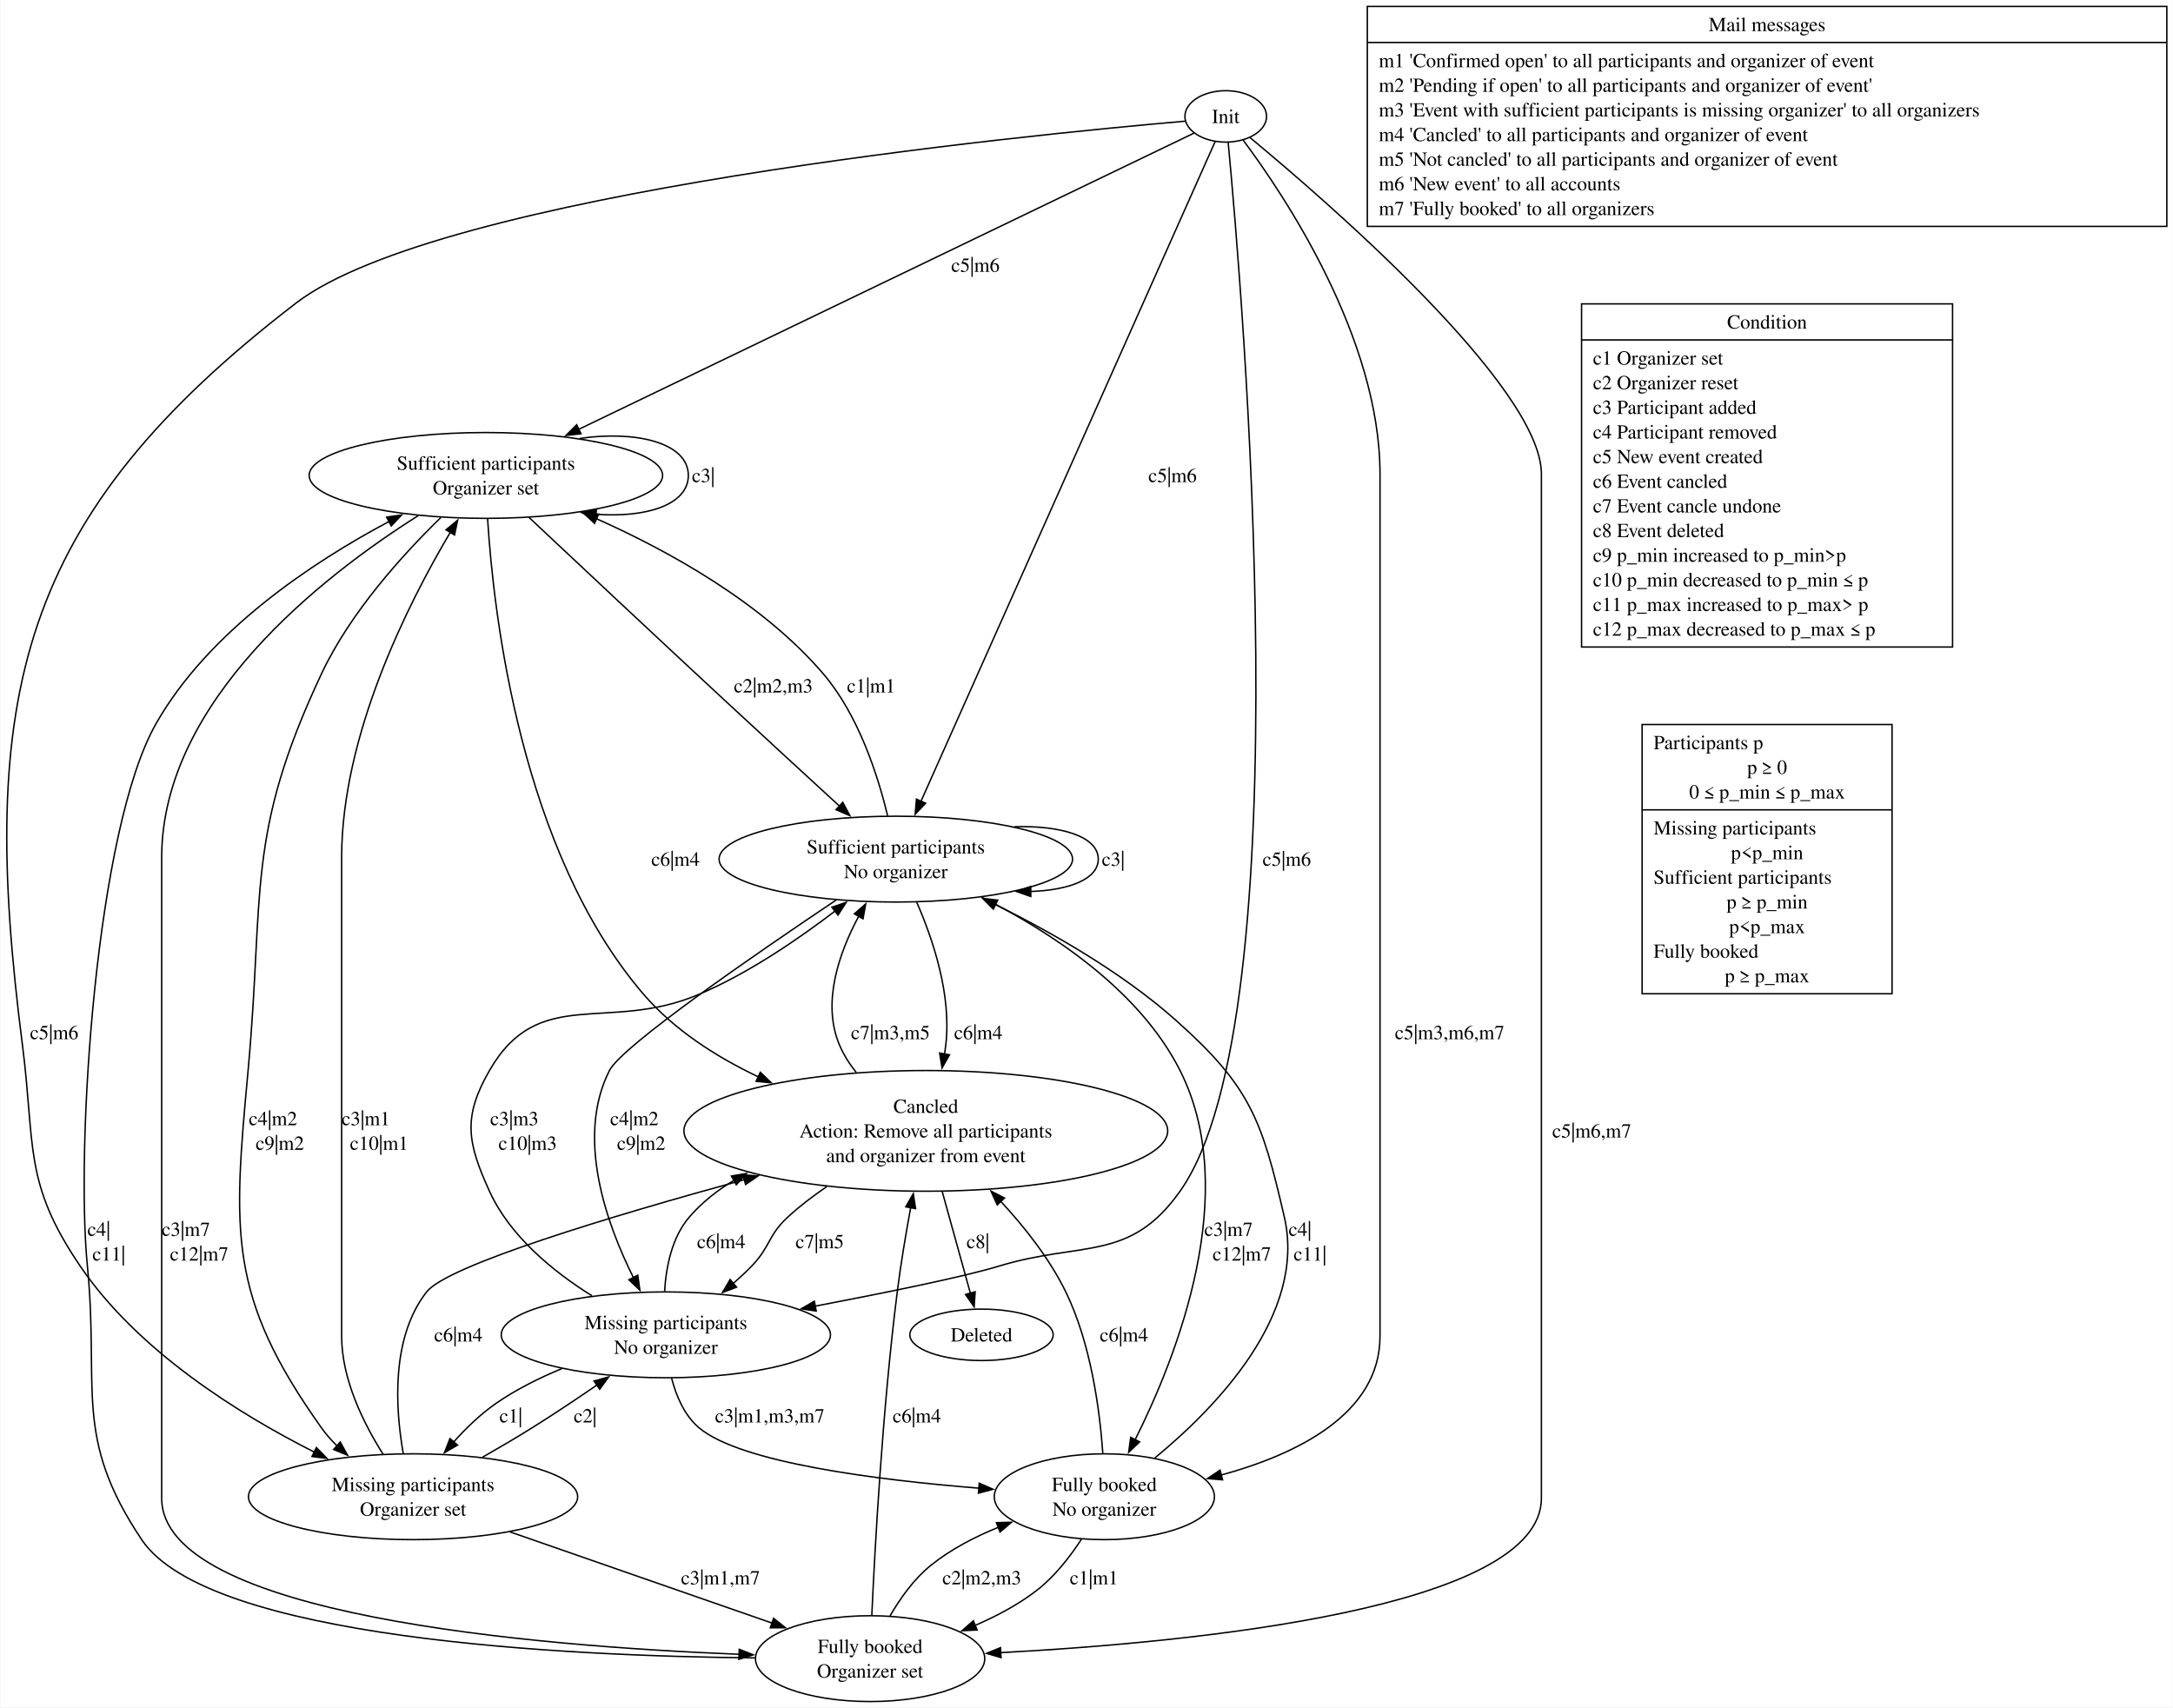
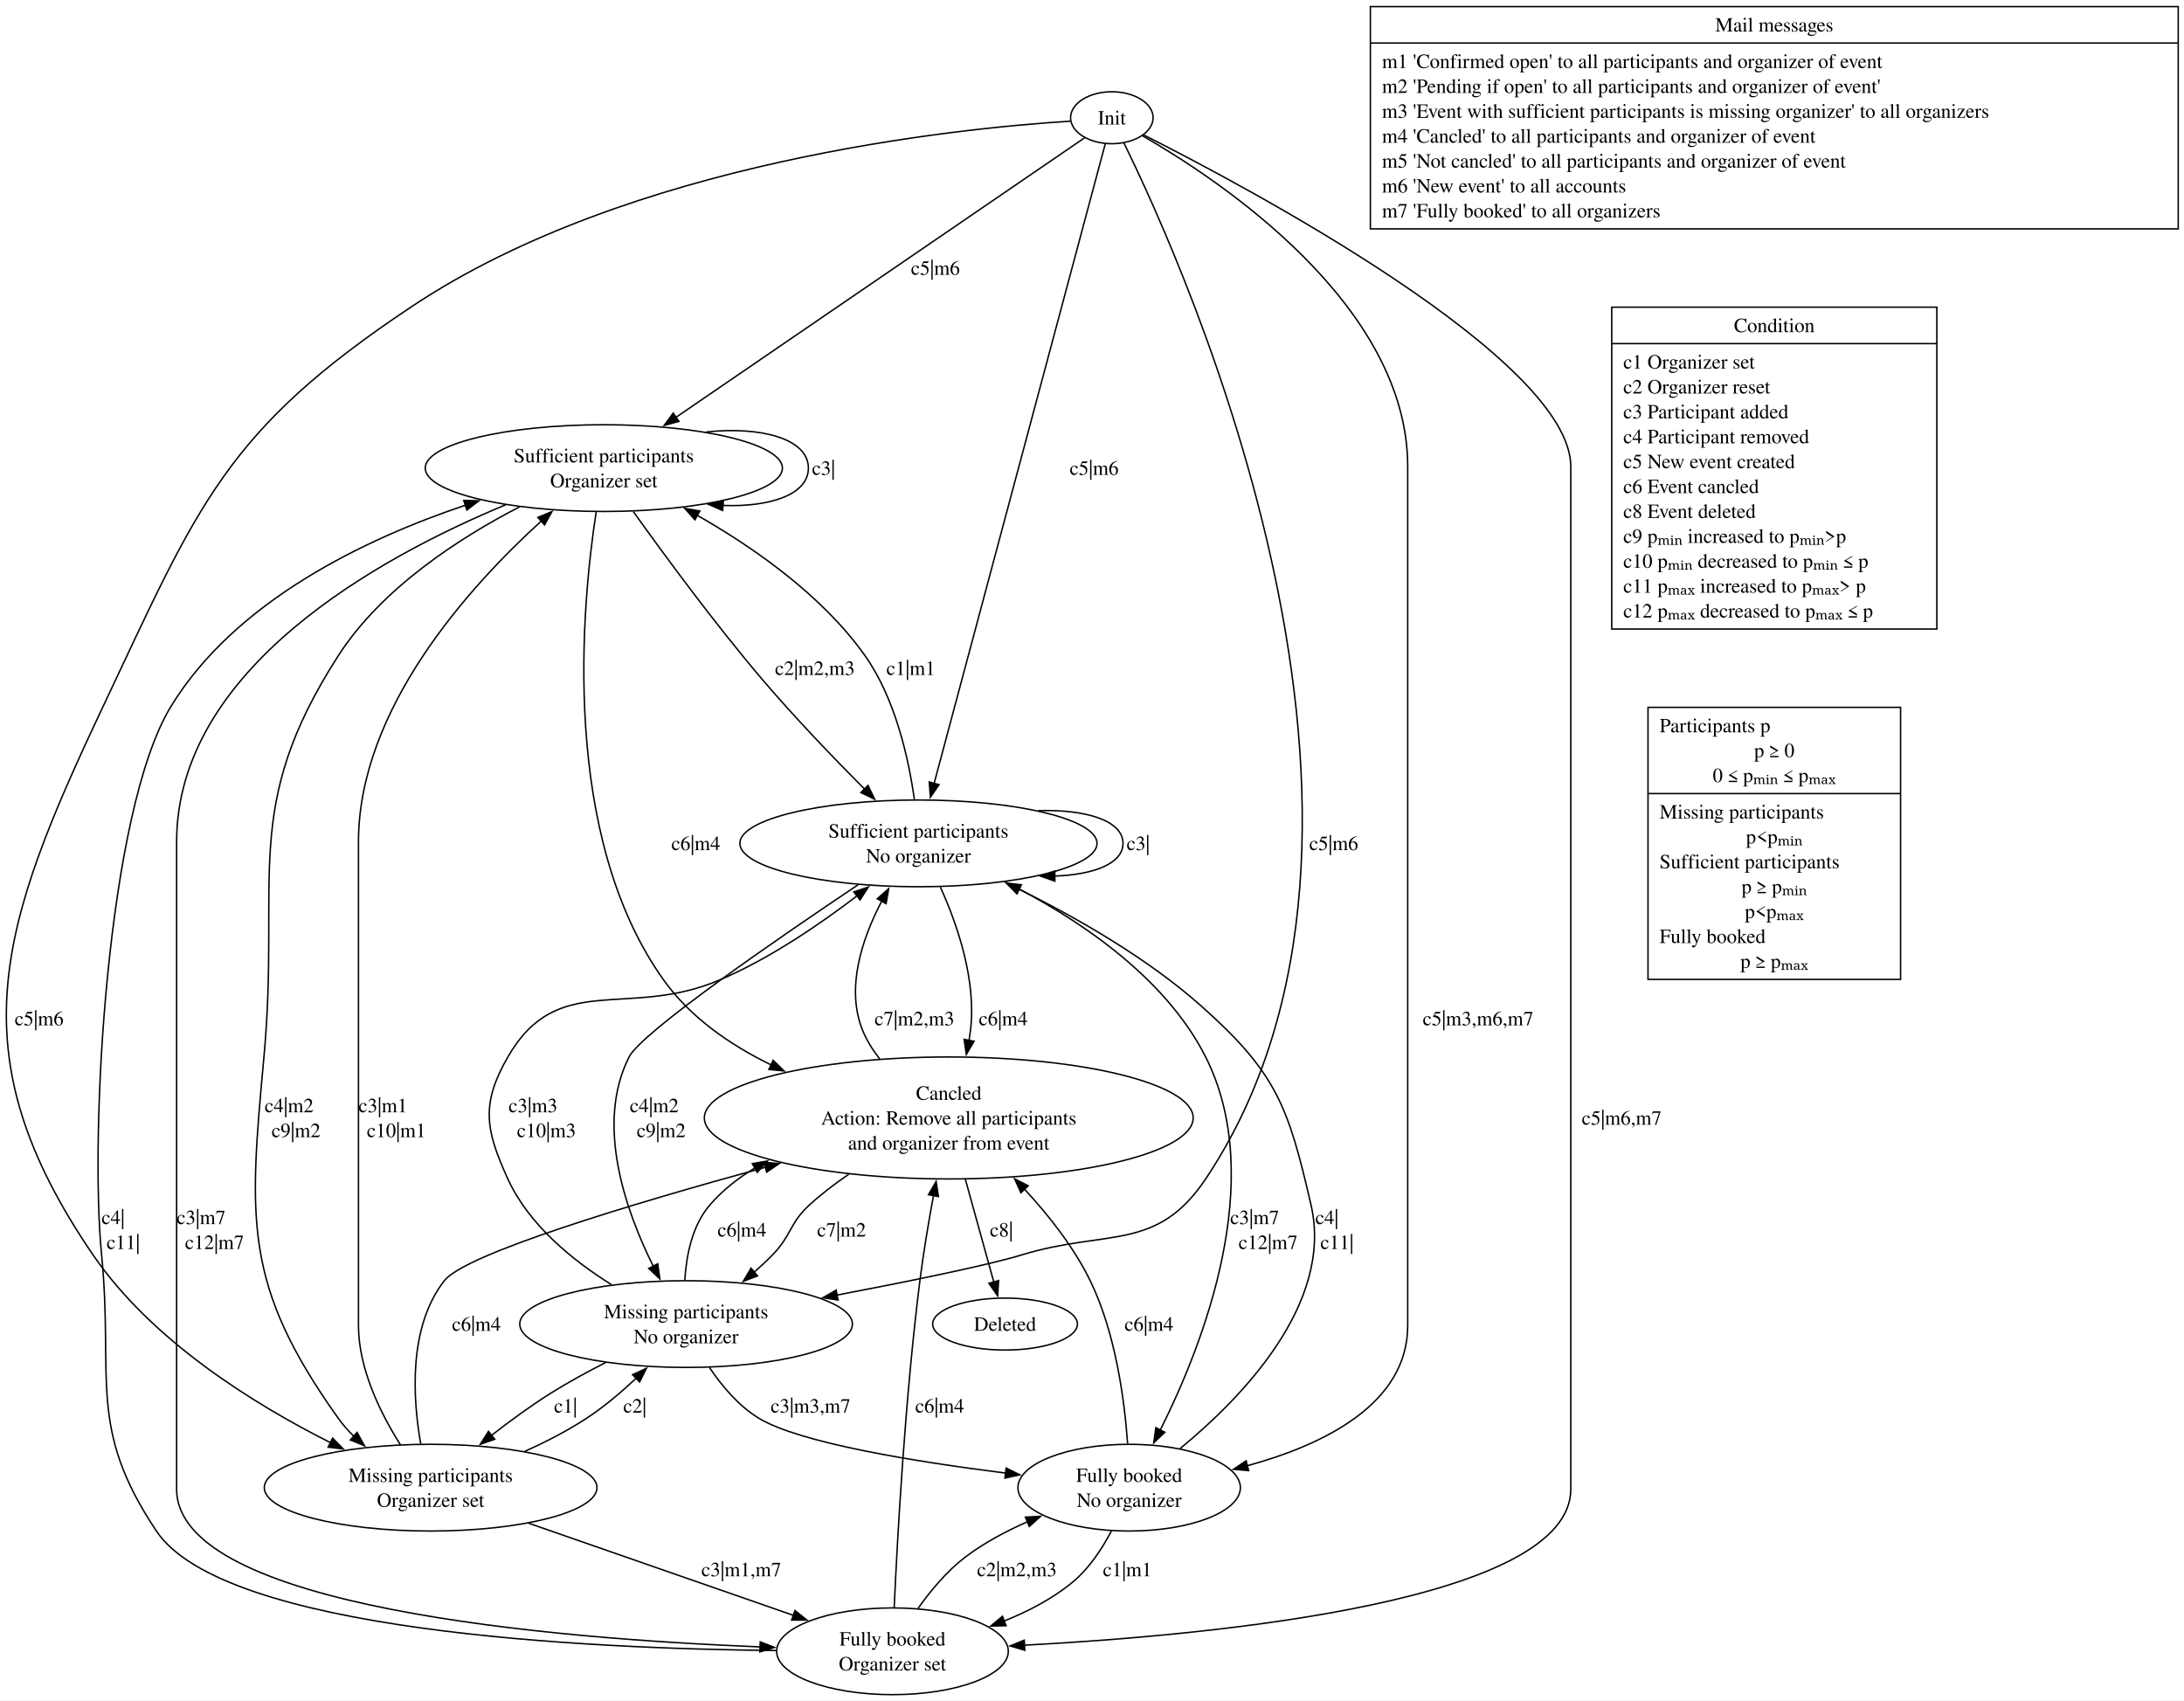
- <svg xmlns="http://www.w3.org/2000/svg" width="1521pt" height="1195pt" viewBox="0.00 0.00 1520.73 1195.31">
-   <g id="graph0" class="graph" transform="scale(1 1) rotate(0) translate(4 1191.31)">
-     <polygon fill="white" stroke="none" points="-4,4 -4,-1191.31 1516.73,-1191.31 1516.73,4 -4,4" />
+ <svg xmlns="http://www.w3.org/2000/svg" width="1513pt" height="1178pt" viewBox="0.00 0.00 1513.26 1178.06">
+   <g id="graph0" class="graph" transform="scale(1 1) rotate(0) translate(4 1174.06)">
+     <polygon fill="white" stroke="none" points="-4,4 -4,-1174.06 1509.26,-1174.06 1509.26,4 -4,4" />
    <g id="node1" class="node">
-       <ellipse fill="none" stroke="black" cx="335.86" cy="-858.44" rx="123.74" ry="30.05" />
-       <text text-anchor="middle" x="335.86" y="-862.39" font-family="Times,serif" font-size="14.00">Sufficient participants</text>
-       <text text-anchor="middle" x="335.86" y="-845.14" font-family="Times,serif" font-size="14.00">Organizer set</text>
+       <ellipse fill="none" stroke="black" cx="414.38" cy="-849.81" rx="123.74" ry="30.05" />
+       <text text-anchor="middle" x="414.38" y="-853.76" font-family="Times,serif" font-size="14.00">Sufficient participants</text>
+       <text text-anchor="middle" x="414.38" y="-836.51" font-family="Times,serif" font-size="14.00">Organizer set</text>
    </g>
    <g id="edge24" class="edge">
-       <path fill="none" stroke="black" d="M401.47,-884.32C440.69,-890.07 477.6,-881.44 477.6,-858.44 477.6,-837.68 447.54,-828.62 412.86,-831.28" />
-       <polygon fill="black" stroke="black" points="412.52,-827.79 402.97,-832.38 413.3,-834.75 412.52,-827.79" />
-       <text text-anchor="middle" x="488.1" y="-853.76" font-family="Times,serif" font-size="14.00">c3|</text>
+       <path fill="none" stroke="black" d="M485.49,-874.85C522.59,-878.8 556.12,-870.46 556.12,-849.81 556.12,-831.26 529.06,-822.64 496.65,-823.95" />
+       <polygon fill="black" stroke="black" points="496.71,-820.43 487,-824.66 497.23,-827.41 496.71,-820.43" />
+       <text text-anchor="middle" x="566.62" y="-845.14" font-family="Times,serif" font-size="14.00">c3|</text>
    </g>
    <g id="node2" class="node">
-       <ellipse fill="none" stroke="black" cx="622.86" cy="-589.81" rx="123.74" ry="30.05" />
-       <text text-anchor="middle" x="622.86" y="-593.76" font-family="Times,serif" font-size="14.00">Sufficient participants</text>
-       <text text-anchor="middle" x="622.86" y="-576.51" font-family="Times,serif" font-size="14.00">No organizer</text>
+       <ellipse fill="none" stroke="black" cx="632.38" cy="-589.81" rx="123.74" ry="30.05" />
+       <text text-anchor="middle" x="632.38" y="-593.76" font-family="Times,serif" font-size="14.00">Sufficient participants</text>
+       <text text-anchor="middle" x="632.38" y="-576.51" font-family="Times,serif" font-size="14.00">No organizer</text>
    </g>
    <g id="edge1" class="edge">
-       <path fill="none" stroke="black" d="M365.98,-829.1C399.1,-797.98 453.9,-746.59 501.36,-702.56 528.68,-677.22 559.59,-648.79 583.4,-626.95" />
-       <polygon fill="black" stroke="black" points="585.71,-629.58 590.71,-620.24 580.98,-624.42 585.71,-629.58" />
-       <text text-anchor="middle" x="537.11" y="-706.51" font-family="Times,serif" font-size="14.00">c2|m2,m3</text>
+       <path fill="none" stroke="black" d="M434.8,-819.72C456.27,-789.63 491.52,-741.65 524.88,-702.56 547.1,-676.53 573.76,-648.8 594.97,-627.47" />
+       <polygon fill="black" stroke="black" points="597.44,-629.95 602.04,-620.4 592.49,-625 597.44,-629.95" />
+       <text text-anchor="middle" x="560.63" y="-706.51" font-family="Times,serif" font-size="14.00">c2|m2,m3</text>
    </g>
    <g id="node3" class="node">
-       <ellipse fill="none" stroke="black" cx="284.86" cy="-143.41" rx="115.26" ry="30.05" />
-       <text text-anchor="middle" x="284.86" y="-147.36" font-family="Times,serif" font-size="14.00">Missing participants</text>
-       <text text-anchor="middle" x="284.86" y="-130.11" font-family="Times,serif" font-size="14.00">Organizer set</text>
+       <ellipse fill="none" stroke="black" cx="294.38" cy="-143.41" rx="115.26" ry="30.05" />
+       <text text-anchor="middle" x="294.38" y="-147.36" font-family="Times,serif" font-size="14.00">Missing participants</text>
+       <text text-anchor="middle" x="294.38" y="-130.11" font-family="Times,serif" font-size="14.00">Organizer set</text>
    </g>
    <g id="edge2" class="edge">
-       <path fill="none" stroke="black" d="M304.31,-828.96C277.76,-803.13 241,-762.64 220.86,-719.81 167.38,-606.1 180.85,-566.94 169.36,-441.81 158.97,-328.69 154.95,-283.98 220.86,-191.46 223.99,-187.06 227.67,-182.9 231.64,-179.02" />
-       <polygon fill="black" stroke="black" points="233.88,-181.71 239.02,-172.44 229.23,-176.48 233.88,-181.71" />
-       <text text-anchor="start" x="169.86" y="-403.51" font-family="Times,serif" font-size="14.00">c4|m2</text>
-       <text text-anchor="middle" x="191.61" y="-386.26" font-family="Times,serif" font-size="14.00">c9|m2</text>
+       <path fill="none" stroke="black" d="M356.11,-823.03C314.42,-801.49 260.55,-766.74 230.38,-719.81 162.44,-614.11 190.37,-566.94 178.88,-441.81 168.49,-328.69 164.47,-283.98 230.38,-191.46 233.52,-187.06 237.19,-182.9 241.17,-179.02" />
+       <polygon fill="black" stroke="black" points="243.41,-181.71 248.55,-172.44 238.75,-176.48 243.41,-181.71" />
+       <text text-anchor="start" x="179.38" y="-403.51" font-family="Times,serif" font-size="14.00">c4|m2</text>
+       <text text-anchor="middle" x="201.13" y="-386.26" font-family="Times,serif" font-size="14.00">c9|m2</text>
    </g>
    <g id="node6" class="node">
-       <ellipse fill="none" stroke="black" cx="604.86" cy="-30.05" rx="80.26" ry="30.05" />
-       <text text-anchor="middle" x="604.86" y="-34" font-family="Times,serif" font-size="14.00">Fully booked</text>
-       <text text-anchor="middle" x="604.86" y="-16.75" font-family="Times,serif" font-size="14.00">Organizer set</text>
+       <ellipse fill="none" stroke="black" cx="614.38" cy="-30.05" rx="80.26" ry="30.05" />
+       <text text-anchor="middle" x="614.38" y="-34" font-family="Times,serif" font-size="14.00">Fully booked</text>
+       <text text-anchor="middle" x="614.38" y="-16.75" font-family="Times,serif" font-size="14.00">Organizer set</text>
    </g>
    <g id="edge9" class="edge">
-       <path fill="none" stroke="black" d="M288.55,-830.35C222.02,-788.33 108.86,-700.7 108.86,-590.81 108.86,-590.81 108.86,-590.81 108.86,-142.41 108.86,-60.45 369.9,-38.8 513.24,-33.09" />
-       <polygon fill="black" stroke="black" points="513.24,-36.59 523.1,-32.72 512.98,-29.6 513.24,-36.59" />
-       <text text-anchor="start" x="108.86" y="-326.01" font-family="Times,serif" font-size="14.00">c3|m7</text>
-       <text text-anchor="middle" x="135.11" y="-308.76" font-family="Times,serif" font-size="14.00">c12|m7</text>
+       <path fill="none" stroke="black" d="M346.47,-824.43C259.08,-788.18 118.38,-711.13 118.38,-590.81 118.38,-590.81 118.38,-590.81 118.38,-142.41 118.38,-60.45 379.43,-38.8 522.76,-33.09" />
+       <polygon fill="black" stroke="black" points="522.77,-36.59 532.63,-32.72 522.5,-29.6 522.77,-36.59" />
+       <text text-anchor="start" x="118.38" y="-326.01" font-family="Times,serif" font-size="14.00">c3|m7</text>
+       <text text-anchor="middle" x="144.63" y="-308.76" font-family="Times,serif" font-size="14.00">c12|m7</text>
    </g>
    <g id="node7" class="node">
-       <ellipse fill="none" stroke="black" cx="643.86" cy="-399.56" rx="169.35" ry="42.25" />
-       <text text-anchor="middle" x="643.86" y="-412.14" font-family="Times,serif" font-size="14.00">Cancled</text>
-       <text text-anchor="middle" x="643.86" y="-394.89" font-family="Times,serif" font-size="14.00">Action: Remove all participants</text>
-       <text text-anchor="middle" x="643.86" y="-377.64" font-family="Times,serif" font-size="14.00">and organizer from event</text>
+       <ellipse fill="none" stroke="black" cx="653.38" cy="-399.56" rx="169.35" ry="42.25" />
+       <text text-anchor="middle" x="653.38" y="-412.14" font-family="Times,serif" font-size="14.00">Cancled</text>
+       <text text-anchor="middle" x="653.38" y="-394.89" font-family="Times,serif" font-size="14.00">Action: Remove all participants</text>
+       <text text-anchor="middle" x="653.38" y="-377.64" font-family="Times,serif" font-size="14.00">and organizer from event</text>
    </g>
    <g id="edge23" class="edge">
-       <path fill="none" stroke="black" d="M337.05,-828.07C341.24,-761.11 360.26,-595.17 446.36,-495.06 467.69,-470.25 497.02,-451.44 526.55,-437.4" />
-       <polygon fill="black" stroke="black" points="527.97,-440.59 535.61,-433.25 525.06,-434.23 527.97,-440.59" />
-       <text text-anchor="middle" x="468.61" y="-585.14" font-family="Times,serif" font-size="14.00">c6|m4</text>
+       <path fill="none" stroke="black" d="M409.07,-819.39C399.01,-754.19 384.14,-595.42 455.88,-495.06 474.37,-469.2 501.86,-450.15 530.49,-436.22" />
+       <polygon fill="black" stroke="black" points="531.69,-439.52 539.29,-432.14 528.74,-433.17 531.69,-439.52" />
+       <text text-anchor="middle" x="478.13" y="-585.14" font-family="Times,serif" font-size="14.00">c6|m4</text>
    </g>
    <g id="edge3" class="edge">
-       <path fill="none" stroke="black" d="M617.12,-620.09C610.35,-648.31 596.73,-690.86 571.86,-719.81 529.28,-769.38 464.19,-805.45 413.14,-828.2" />
-       <polygon fill="black" stroke="black" points="411.95,-824.9 404.19,-832.11 414.75,-831.31 411.95,-824.9" />
-       <text text-anchor="middle" x="605.61" y="-706.51" font-family="Times,serif" font-size="14.00">c1|m1</text>
+       <path fill="none" stroke="black" d="M629.57,-620.1C625.69,-647.93 616.57,-689.85 595.38,-719.81 565.7,-761.78 517.9,-795 478.88,-817.22" />
+       <polygon fill="black" stroke="black" points="477.52,-813.97 470.48,-821.89 480.92,-820.08 477.52,-813.97" />
+       <text text-anchor="middle" x="627.13" y="-706.51" font-family="Times,serif" font-size="14.00">c1|m1</text>
    </g>
    <g id="edge18" class="edge">
-       <path fill="none" stroke="black" d="M705.84,-612.48C737.93,-613.49 764.6,-605.93 764.6,-589.81 764.6,-575.64 744,-568.09 717.22,-567.15" />
-       <polygon fill="black" stroke="black" points="717.36,-563.65 707.36,-567.14 717.35,-570.65 717.36,-563.65" />
-       <text text-anchor="middle" x="775.1" y="-585.14" font-family="Times,serif" font-size="14.00">c3|</text>
+       <path fill="none" stroke="black" d="M715.37,-612.48C747.46,-613.49 774.12,-605.93 774.12,-589.81 774.12,-575.64 753.52,-568.09 726.75,-567.15" />
+       <polygon fill="black" stroke="black" points="726.89,-563.65 716.88,-567.14 726.88,-570.65 726.89,-563.65" />
+       <text text-anchor="middle" x="784.62" y="-585.14" font-family="Times,serif" font-size="14.00">c3|</text>
    </g>
    <g id="node4" class="node">
-       <ellipse fill="none" stroke="black" cx="461.86" cy="-256.76" rx="115.26" ry="30.05" />
-       <text text-anchor="middle" x="461.86" y="-260.71" font-family="Times,serif" font-size="14.00">Missing participants</text>
-       <text text-anchor="middle" x="461.86" y="-243.46" font-family="Times,serif" font-size="14.00">No organizer</text>
+       <ellipse fill="none" stroke="black" cx="471.38" cy="-256.76" rx="115.26" ry="30.05" />
+       <text text-anchor="middle" x="471.38" y="-260.71" font-family="Times,serif" font-size="14.00">Missing participants</text>
+       <text text-anchor="middle" x="471.38" y="-243.46" font-family="Times,serif" font-size="14.00">No organizer</text>
    </g>
    <g id="edge8" class="edge">
-       <path fill="none" stroke="black" d="M581.25,-561.28C525.11,-523.68 431.06,-458.99 422.36,-441.81 398.76,-395.25 419.98,-335.14 439.29,-296.52" />
-       <polygon fill="black" stroke="black" points="442.18,-298.53 443.68,-288.04 435.97,-295.31 442.18,-298.53" />
-       <text text-anchor="start" x="422.86" y="-403.51" font-family="Times,serif" font-size="14.00">c4|m2</text>
-       <text text-anchor="middle" x="444.61" y="-386.26" font-family="Times,serif" font-size="14.00">c9|m2</text>
+       <path fill="none" stroke="black" d="M590.77,-561.28C534.63,-523.68 440.59,-458.99 431.88,-441.81 408.28,-395.25 429.51,-335.14 448.81,-296.52" />
+       <polygon fill="black" stroke="black" points="451.71,-298.53 453.21,-288.04 445.5,-295.31 451.71,-298.53" />
+       <text text-anchor="start" x="432.38" y="-403.51" font-family="Times,serif" font-size="14.00">c4|m2</text>
+       <text text-anchor="middle" x="454.13" y="-386.26" font-family="Times,serif" font-size="14.00">c9|m2</text>
    </g>
    <g id="node5" class="node">
-       <ellipse fill="none" stroke="black" cx="768.86" cy="-143.41" rx="77.07" ry="30.05" />
-       <text text-anchor="middle" x="768.86" y="-147.36" font-family="Times,serif" font-size="14.00">Fully booked</text>
-       <text text-anchor="middle" x="768.86" y="-130.11" font-family="Times,serif" font-size="14.00">No organizer</text>
+       <ellipse fill="none" stroke="black" cx="778.38" cy="-143.41" rx="77.07" ry="30.05" />
+       <text text-anchor="middle" x="778.38" y="-147.36" font-family="Times,serif" font-size="14.00">Fully booked</text>
+       <text text-anchor="middle" x="778.38" y="-130.11" font-family="Times,serif" font-size="14.00">No organizer</text>
    </g>
    <g id="edge10" class="edge">
-       <path fill="none" stroke="black" d="M682.98,-563.18C730.34,-539.37 793.03,-498.95 821.86,-441.81 864.87,-356.56 819.89,-242.14 790.33,-183.16" />
-       <polygon fill="black" stroke="black" points="793.56,-181.8 785.88,-174.5 787.33,-185 793.56,-181.8" />
-       <text text-anchor="start" x="838.86" y="-326.01" font-family="Times,serif" font-size="14.00">c3|m7</text>
-       <text text-anchor="middle" x="865.11" y="-308.76" font-family="Times,serif" font-size="14.00">c12|m7</text>
+       <path fill="none" stroke="black" d="M692.51,-563.18C739.87,-539.37 802.55,-498.95 831.38,-441.81 874.4,-356.56 829.42,-242.14 799.85,-183.16" />
+       <polygon fill="black" stroke="black" points="803.09,-181.8 795.41,-174.5 796.86,-185 803.09,-181.8" />
+       <text text-anchor="start" x="848.38" y="-326.01" font-family="Times,serif" font-size="14.00">c3|m7</text>
+       <text text-anchor="middle" x="874.63" y="-308.76" font-family="Times,serif" font-size="14.00">c12|m7</text>
    </g>
    <g id="edge17" class="edge">
-       <path fill="none" stroke="black" d="M637.51,-559.59C648.83,-533.76 661.94,-494.85 657.86,-459.81 657.6,-457.65 657.3,-455.45 656.96,-453.23" />
-       <polygon fill="black" stroke="black" points="660.44,-452.81 655.22,-443.59 653.55,-454.06 660.44,-452.81" />
-       <text text-anchor="middle" x="680.61" y="-463.76" font-family="Times,serif" font-size="14.00">c6|m4</text>
+       <path fill="none" stroke="black" d="M647.54,-559.6C659.24,-533.78 672.75,-494.88 668.38,-459.81 668.11,-457.64 667.79,-455.43 667.42,-453.21" />
+       <polygon fill="black" stroke="black" points="670.89,-452.71 665.55,-443.56 664.01,-454.04 670.89,-452.71" />
+       <text text-anchor="middle" x="691.13" y="-463.76" font-family="Times,serif" font-size="14.00">c6|m4</text>
    </g>
    <g id="edge4" class="edge">
-       <path fill="none" stroke="black" d="M263.94,-173.08C250.24,-194.7 234.86,-225.67 234.86,-255.76 234.86,-590.81 234.86,-590.81 234.86,-590.81 234.86,-676.48 281.02,-768.18 310.93,-818.6" />
-       <polygon fill="black" stroke="black" points="307.91,-820.37 316.08,-827.12 313.9,-816.75 307.91,-820.37" />
-       <text text-anchor="start" x="234.86" y="-403.51" font-family="Times,serif" font-size="14.00">c3|m1</text>
-       <text text-anchor="middle" x="261.11" y="-386.26" font-family="Times,serif" font-size="14.00">c10|m1</text>
+       <path fill="none" stroke="black" d="M273.47,-173.08C259.77,-194.7 244.38,-225.67 244.38,-255.76 244.38,-590.81 244.38,-590.81 244.38,-590.81 244.38,-682.85 320.74,-767.4 371.11,-813.17" />
+       <polygon fill="black" stroke="black" points="368.65,-815.66 378.44,-819.71 373.31,-810.44 368.65,-815.66" />
+       <text text-anchor="start" x="244.38" y="-403.51" font-family="Times,serif" font-size="14.00">c3|m1</text>
+       <text text-anchor="middle" x="270.63" y="-386.26" font-family="Times,serif" font-size="14.00">c10|m1</text>
    </g>
    <g id="edge5" class="edge">
-       <path fill="none" stroke="black" d="M333.54,-171.1C344.91,-177.58 356.89,-184.62 367.86,-191.46 382.99,-200.9 399.14,-211.68 413.7,-221.67" />
-       <polygon fill="black" stroke="black" points="411.55,-224.44 421.77,-227.25 415.53,-218.68 411.55,-224.44" />
-       <text text-anchor="middle" x="405.36" y="-195.41" font-family="Times,serif" font-size="14.00">c2|</text>
+       <path fill="none" stroke="black" d="M359.63,-168.58C374.2,-175.12 389.21,-182.82 402.38,-191.46 414.48,-199.39 426.45,-209.51 436.94,-219.37" />
+       <polygon fill="black" stroke="black" points="434.29,-221.68 443.91,-226.11 439.16,-216.64 434.29,-221.68" />
+       <text text-anchor="middle" x="435.88" y="-195.41" font-family="Times,serif" font-size="14.00">c2|</text>
    </g>
    <g id="edge20" class="edge">
-       <path fill="none" stroke="black" d="M352.72,-118.79C406.81,-99.97 482.22,-73.73 536.45,-54.86" />
-       <polygon fill="black" stroke="black" points="537.28,-58.27 545.58,-51.68 534.98,-51.66 537.28,-58.27" />
-       <text text-anchor="middle" x="500.11" y="-82.05" font-family="Times,serif" font-size="14.00">c3|m1,m7</text>
+       <path fill="none" stroke="black" d="M362.25,-118.79C416.34,-99.97 491.74,-73.73 545.98,-54.86" />
+       <polygon fill="black" stroke="black" points="546.81,-58.27 555.1,-51.68 544.51,-51.66 546.81,-58.27" />
+       <text text-anchor="middle" x="509.63" y="-82.05" font-family="Times,serif" font-size="14.00">c3|m1,m7</text>
    </g>
    <g id="edge19" class="edge">
-       <path fill="none" stroke="black" d="M278,-173.68C272.48,-205.06 269.24,-254.71 294.36,-286.81 308.85,-305.33 422.89,-339.66 516.82,-365.41" />
-       <polygon fill="black" stroke="black" points="515.85,-368.77 526.42,-368.02 517.69,-362.02 515.85,-368.77" />
-       <text text-anchor="middle" x="316.61" y="-252.09" font-family="Times,serif" font-size="14.00">c6|m4</text>
+       <path fill="none" stroke="black" d="M287.53,-173.68C282,-205.06 278.76,-254.71 303.88,-286.81 318.37,-305.33 432.41,-339.66 526.35,-365.41" />
+       <polygon fill="black" stroke="black" points="525.38,-368.77 535.95,-368.02 527.22,-362.02 525.38,-368.77" />
+       <text text-anchor="middle" x="326.13" y="-252.09" font-family="Times,serif" font-size="14.00">c6|m4</text>
    </g>
    <g id="edge7" class="edge">
-       <path fill="none" stroke="black" d="M410.12,-284.08C383.14,-300.94 352.82,-325.62 338.36,-357.31 322.77,-391.48 319.64,-409.25 338.36,-441.81 372.88,-501.88 421.09,-467.99 484.86,-495.06 519.44,-509.74 554.4,-533.62 580.48,-553.59" />
-       <polygon fill="black" stroke="black" points="578.09,-556.17 588.13,-559.55 582.39,-550.64 578.09,-556.17" />
-       <text text-anchor="start" x="338.86" y="-403.51" font-family="Times,serif" font-size="14.00">c3|m3</text>
-       <text text-anchor="middle" x="365.11" y="-386.26" font-family="Times,serif" font-size="14.00">c10|m3</text>
+       <path fill="none" stroke="black" d="M419.65,-284.08C392.67,-300.94 362.34,-325.62 347.88,-357.31 332.29,-391.48 329.17,-409.25 347.88,-441.81 382.4,-501.88 430.61,-467.99 494.38,-495.06 528.96,-509.74 563.93,-533.62 590.01,-553.59" />
+       <polygon fill="black" stroke="black" points="587.61,-556.17 597.66,-559.55 591.92,-550.64 587.61,-556.17" />
+       <text text-anchor="start" x="348.38" y="-403.51" font-family="Times,serif" font-size="14.00">c3|m3</text>
+       <text text-anchor="middle" x="374.63" y="-386.26" font-family="Times,serif" font-size="14.00">c10|m3</text>
    </g>
    <g id="edge6" class="edge">
-       <path fill="none" stroke="black" d="M388.98,-233.09C373.06,-226.5 356.82,-218.4 342.86,-208.71 332.06,-201.22 321.88,-191.35 313.15,-181.59" />
-       <polygon fill="black" stroke="black" points="316.02,-179.57 306.85,-174.26 310.71,-184.13 316.02,-179.57" />
-       <text text-anchor="middle" x="353.36" y="-195.41" font-family="Times,serif" font-size="14.00">c1|</text>
+       <path fill="none" stroke="black" d="M415.72,-230.15C402.86,-223.62 389.43,-216.29 377.38,-208.71 363.6,-200.04 349.33,-189.59 336.59,-179.66" />
+       <polygon fill="black" stroke="black" points="338.82,-176.96 328.8,-173.49 334.47,-182.44 338.82,-176.96" />
+       <text text-anchor="middle" x="387.88" y="-195.41" font-family="Times,serif" font-size="14.00">c1|</text>
    </g>
    <g id="edge21" class="edge">
-       <path fill="none" stroke="black" d="M465.9,-226.34C469.13,-213.81 474.93,-200.11 485.36,-191.46 514.56,-167.23 609.15,-155.18 681.12,-149.39" />
-       <polygon fill="black" stroke="black" points="681.25,-152.89 690.95,-148.63 680.71,-145.92 681.25,-152.89" />
-       <text text-anchor="middle" x="534.61" y="-195.41" font-family="Times,serif" font-size="14.00">c3|m1,m3,m7</text>
+       <path fill="none" stroke="black" d="M487.52,-226.74C496.1,-213.97 507.79,-199.97 521.88,-191.46 550.22,-174.35 629.86,-161.43 692.96,-153.5" />
+       <polygon fill="black" stroke="black" points="693.13,-157.01 702.63,-152.31 692.28,-150.06 693.13,-157.01" />
+       <text text-anchor="middle" x="557.63" y="-195.41" font-family="Times,serif" font-size="14.00">c3|m3,m7</text>
    </g>
    <g id="edge22" class="edge">
-       <path fill="none" stroke="black" d="M460.98,-287.26C462.01,-304.3 466.07,-325.11 478.36,-339.31 487.17,-349.5 497.87,-357.93 509.53,-364.92" />
-       <polygon fill="black" stroke="black" points="507.77,-367.94 518.21,-369.72 511.16,-361.82 507.77,-367.94" />
-       <text text-anchor="middle" x="500.61" y="-317.39" font-family="Times,serif" font-size="14.00">c6|m4</text>
+       <path fill="none" stroke="black" d="M470.51,-287.26C471.53,-304.3 475.59,-325.11 487.88,-339.31 496.7,-349.5 507.39,-357.93 519.06,-364.92" />
+       <polygon fill="black" stroke="black" points="517.29,-367.94 527.74,-369.72 520.68,-361.82 517.29,-367.94" />
+       <text text-anchor="middle" x="510.13" y="-317.39" font-family="Times,serif" font-size="14.00">c6|m4</text>
    </g>
    <g id="edge12" class="edge">
-       <path fill="none" stroke="black" d="M804.21,-170.56C846.75,-205.51 910.63,-271 894.86,-339.31 879.12,-407.44 871.11,-430.6 818.86,-477.06 781.29,-510.46 732.13,-538.46 692.45,-558.07" />
-       <polygon fill="black" stroke="black" points="691.14,-554.82 683.67,-562.34 694.2,-561.11 691.14,-554.82" />
-       <text text-anchor="start" x="897.86" y="-326.01" font-family="Times,serif" font-size="14.00">c4|</text>
-       <text text-anchor="middle" x="912.86" y="-308.76" font-family="Times,serif" font-size="14.00">c11|</text>
+       <path fill="none" stroke="black" d="M813.74,-170.56C856.28,-205.51 920.15,-271 904.38,-339.31 888.65,-407.44 880.64,-430.6 828.38,-477.06 790.81,-510.46 741.66,-538.46 701.97,-558.07" />
+       <polygon fill="black" stroke="black" points="700.66,-554.82 693.2,-562.34 703.72,-561.11 700.66,-554.82" />
+       <text text-anchor="start" x="907.38" y="-326.01" font-family="Times,serif" font-size="14.00">c4|</text>
+       <text text-anchor="middle" x="922.38" y="-308.76" font-family="Times,serif" font-size="14.00">c11|</text>
    </g>
    <g id="edge11" class="edge">
-       <path fill="none" stroke="black" d="M752.79,-113.61C744.79,-101.35 734.19,-87.7 721.86,-78.1 708.94,-68.06 693.59,-59.87 678.33,-53.3" />
-       <polygon fill="black" stroke="black" points="679.79,-50.12 669.21,-49.59 677.15,-56.6 679.79,-50.12" />
-       <text text-anchor="middle" x="761.61" y="-82.05" font-family="Times,serif" font-size="14.00">c1|m1</text>
+       <path fill="none" stroke="black" d="M766.1,-113.45C759.66,-101.16 750.73,-87.53 739.38,-78.1 725.49,-66.58 708.49,-57.71 691.56,-50.95" />
+       <polygon fill="black" stroke="black" points="693.06,-47.77 682.47,-47.54 690.6,-54.33 693.06,-47.77" />
+       <text text-anchor="middle" x="777.13" y="-82.05" font-family="Times,serif" font-size="14.00">c1|m1</text>
    </g>
    <g id="edge16" class="edge">
-       <path fill="none" stroke="black" d="M767.78,-173.92C765.67,-203.75 759.56,-250.51 741.86,-286.81 730.58,-309.94 713.21,-332.01 696.22,-350.33" />
-       <polygon fill="black" stroke="black" points="693.87,-347.73 689.5,-357.38 698.94,-352.56 693.87,-347.73" />
-       <text text-anchor="middle" x="782.61" y="-252.09" font-family="Times,serif" font-size="14.00">c6|m4</text>
+       <path fill="none" stroke="black" d="M777.3,-173.92C775.2,-203.75 769.08,-250.51 751.38,-286.81 740.1,-309.94 722.74,-332.01 705.74,-350.33" />
+       <polygon fill="black" stroke="black" points="703.39,-347.73 699.03,-357.38 708.46,-352.56 703.39,-347.73" />
+       <text text-anchor="middle" x="792.13" y="-252.09" font-family="Times,serif" font-size="14.00">c6|m4</text>
    </g>
    <g id="edge14" class="edge">
-       <path fill="none" stroke="black" d="M524.37,-30.57C392.8,-31.84 141.57,-43.58 94.86,-113.35 46.6,-185.44 65.34,-218.48 56.86,-304.81 48.54,-389.46 62.83,-610.61 104.86,-684.56 141.76,-749.51 214.07,-797.46 268,-826.17" />
-       <polygon fill="black" stroke="black" points="266.36,-829.26 276.84,-830.78 269.59,-823.05 266.36,-829.26" />
-       <text text-anchor="start" x="56.86" y="-326.01" font-family="Times,serif" font-size="14.00">c4|</text>
-       <text text-anchor="middle" x="71.86" y="-308.76" font-family="Times,serif" font-size="14.00">c11|</text>
+       <path fill="none" stroke="black" d="M533.9,-30.57C402.33,-31.84 151.09,-43.58 104.38,-113.35 56.12,-185.44 74.87,-218.48 66.38,-304.81 58.06,-389.46 70.11,-611.93 114.38,-684.56 159.07,-757.86 248.96,-800.76 318.75,-824.21" />
+       <polygon fill="black" stroke="black" points="317.3,-827.42 327.9,-827.2 319.48,-820.77 317.3,-827.42" />
+       <text text-anchor="start" x="66.38" y="-326.01" font-family="Times,serif" font-size="14.00">c4|</text>
+       <text text-anchor="middle" x="81.38" y="-308.76" font-family="Times,serif" font-size="14.00">c11|</text>
    </g>
    <g id="edge13" class="edge">
-       <path fill="none" stroke="black" d="M618.8,-59.95C625.92,-72.23 635.58,-85.87 647.36,-95.35 661.29,-106.58 678.21,-115.36 694.94,-122.13" />
-       <polygon fill="black" stroke="black" points="693.3,-125.25 703.89,-125.55 695.8,-118.71 693.3,-125.25" />
-       <text text-anchor="middle" x="683.11" y="-82.05" font-family="Times,serif" font-size="14.00">c2|m2,m3</text>
+       <path fill="none" stroke="black" d="M632.09,-59.75C640.77,-71.99 652.1,-85.66 664.88,-95.35 677.79,-105.15 693.03,-113.27 708.09,-119.86" />
+       <polygon fill="black" stroke="black" points="706.48,-122.98 717.05,-123.59 709.17,-116.51 706.48,-122.98" />
+       <text text-anchor="middle" x="700.63" y="-82.05" font-family="Times,serif" font-size="14.00">c2|m2,m3</text>
    </g>
    <g id="edge15" class="edge">
-       <path fill="none" stroke="black" d="M606.05,-60.3C608.21,-107.92 613.54,-205.09 623.86,-286.81 626.3,-306.16 629.84,-327.25 633.27,-345.84" />
-       <polygon fill="black" stroke="black" points="629.81,-346.39 635.1,-355.57 636.69,-345.1 629.81,-346.39" />
-       <text text-anchor="middle" x="637.61" y="-195.41" font-family="Times,serif" font-size="14.00">c6|m4</text>
+       <path fill="none" stroke="black" d="M615.57,-60.3C617.73,-107.92 623.06,-205.09 633.38,-286.81 635.83,-306.16 639.37,-327.25 642.8,-345.84" />
+       <polygon fill="black" stroke="black" points="639.34,-346.39 644.62,-355.57 646.22,-345.1 639.34,-346.39" />
+       <text text-anchor="middle" x="647.13" y="-195.41" font-family="Times,serif" font-size="14.00">c6|m4</text>
    </g>
    <g id="edge26" class="edge">
-       <path fill="none" stroke="black" d="M595.19,-440.4C590.41,-446.39 586.26,-452.9 583.36,-459.81 570.98,-489.26 583,-523.95 596.94,-549.93" />
-       <polygon fill="black" stroke="black" points="593.81,-551.51 601.79,-558.47 599.89,-548.05 593.81,-551.51" />
-       <text text-anchor="middle" x="619.11" y="-463.76" font-family="Times,serif" font-size="14.00">c7|m3,m5</text>
+       <path fill="none" stroke="black" d="M605.51,-440.49C600.81,-446.46 596.73,-452.95 593.88,-459.81 581.65,-489.25 593.38,-523.94 607.01,-549.93" />
+       <polygon fill="black" stroke="black" points="603.84,-551.42 611.76,-558.46 609.96,-548.02 603.84,-551.42" />
+       <text text-anchor="middle" x="629.63" y="-463.76" font-family="Times,serif" font-size="14.00">c7|m2,m3</text>
    </g>
    <g id="edge25" class="edge">
-       <path fill="none" stroke="black" d="M574.55,-360.55C564.98,-354.03 555.61,-346.89 547.36,-339.31 533.31,-326.42 535.14,-318.49 521.86,-304.81 517.86,-300.71 513.51,-296.64 509.02,-292.73" />
-       <polygon fill="black" stroke="black" points="511.37,-290.13 501.47,-286.38 506.87,-295.49 511.37,-290.13" />
-       <text text-anchor="middle" x="569.61" y="-317.39" font-family="Times,serif" font-size="14.00">c7|m5</text>
+       <path fill="none" stroke="black" d="M584.07,-360.55C574.5,-354.03 565.14,-346.89 556.88,-339.31 542.83,-326.42 544.67,-318.49 531.38,-304.81 527.39,-300.71 523.03,-296.64 518.55,-292.73" />
+       <polygon fill="black" stroke="black" points="520.9,-290.13 510.99,-286.38 516.4,-295.49 520.9,-290.13" />
+       <text text-anchor="middle" x="579.13" y="-317.39" font-family="Times,serif" font-size="14.00">c7|m2</text>
    </g>
    <g id="node8" class="node">
-       <ellipse fill="none" stroke="black" cx="682.86" cy="-256.76" rx="50.16" ry="18" />
-       <text text-anchor="middle" x="682.86" y="-252.09" font-family="Times,serif" font-size="14.00">Deleted</text>
+       <ellipse fill="none" stroke="black" cx="692.38" cy="-256.76" rx="50.16" ry="18" />
+       <text text-anchor="middle" x="692.38" y="-252.09" font-family="Times,serif" font-size="14.00">Deleted</text>
    </g>
    <g id="edge27" class="edge">
-       <path fill="none" stroke="black" d="M655.35,-357.08C661.69,-334.16 669.41,-306.29 675.06,-285.91" />
-       <polygon fill="black" stroke="black" points="678.41,-286.91 677.71,-276.33 671.67,-285.04 678.41,-286.91" />
-       <text text-anchor="middle" x="680.36" y="-317.39" font-family="Times,serif" font-size="14.00">c8|</text>
+       <path fill="none" stroke="black" d="M664.87,-357.08C671.22,-334.16 678.94,-306.29 684.58,-285.91" />
+       <polygon fill="black" stroke="black" points="687.94,-286.91 687.24,-276.33 681.19,-285.04 687.94,-286.91" />
+       <text text-anchor="middle" x="689.88" y="-317.39" font-family="Times,serif" font-size="14.00">c8|</text>
    </g>
    <g id="node9" class="node">
-       <ellipse fill="none" stroke="black" cx="853.86" cy="-1109.81" rx="28.59" ry="18" />
-       <text text-anchor="middle" x="853.86" y="-1105.14" font-family="Times,serif" font-size="14.00">Init</text>
+       <ellipse fill="none" stroke="black" cx="766.38" cy="-1092.56" rx="28.59" ry="18" />
+       <text text-anchor="middle" x="766.38" y="-1087.89" font-family="Times,serif" font-size="14.00">Init</text>
    </g>
    <g id="edge28" class="edge">
-       <path fill="none" stroke="black" d="M831.6,-1098.1C757.54,-1062.44 517.5,-946.88 400.78,-890.69" />
-       <polygon fill="black" stroke="black" points="402.45,-887.61 391.92,-886.43 399.41,-893.92 402.45,-887.61" />
-       <text text-anchor="middle" x="678.61" y="-1001.01" font-family="Times,serif" font-size="14.00">c5|m6</text>
+       <path fill="none" stroke="black" d="M747.46,-1078.62C694.49,-1042.39 543.46,-939.09 464.25,-884.92" />
+       <polygon fill="black" stroke="black" points="466.43,-882.17 456.2,-879.42 462.48,-887.95 466.43,-882.17" />
+       <text text-anchor="middle" x="644.13" y="-983.76" font-family="Times,serif" font-size="14.00">c5|m6</text>
    </g>
    <g id="edge29" class="edge">
-       <path fill="none" stroke="black" d="M846.43,-1092.16C814.4,-1020.33 687.51,-735.8 640.5,-630.38" />
-       <polygon fill="black" stroke="black" points="643.7,-628.96 636.43,-621.26 637.31,-631.82 643.7,-628.96" />
-       <text text-anchor="middle" x="816.61" y="-853.76" font-family="Times,serif" font-size="14.00">c5|m6</text>
+       <path fill="none" stroke="black" d="M761.77,-1074.32C742.83,-1003.54 670.73,-734.12 643.18,-631.15" />
+       <polygon fill="black" stroke="black" points="646.63,-630.51 640.66,-621.76 639.87,-632.32 646.63,-630.51" />
+       <text text-anchor="middle" x="754.13" y="-845.14" font-family="Times,serif" font-size="14.00">c5|m6</text>
    </g>
    <g id="edge30" class="edge">
-       <path fill="none" stroke="black" d="M825.58,-1106.48C713.77,-1096.79 303.62,-1056.46 202.86,-979.06 7.79,-829.22 -19.99,-703.78 11.36,-459.81 20.43,-389.19 11.8,-363.68 51.86,-304.81 92.41,-245.21 163.06,-201.22 215.97,-174.54" />
-       <polygon fill="black" stroke="black" points="217.19,-177.83 224.6,-170.26 214.09,-171.56 217.19,-177.83" />
-       <text text-anchor="middle" x="33.61" y="-463.76" font-family="Times,serif" font-size="14.00">c5|m6</text>
+       <path fill="none" stroke="black" d="M737.54,-1090.18C658.15,-1085.15 432.29,-1062.29 281.38,-961.81 151.82,-875.54 133.85,-825.32 67.38,-684.56 -4.7,-531.92 -34.79,-444.23 60.38,-304.81 101.14,-245.1 172.1,-201.13 225.21,-174.48" />
+       <polygon fill="black" stroke="black" points="226.46,-177.76 233.89,-170.21 223.37,-171.48 226.46,-177.76" />
+       <text text-anchor="middle" x="23.13" y="-463.76" font-family="Times,serif" font-size="14.00">c5|m6</text>
    </g>
    <g id="edge31" class="edge">
-       <path fill="none" stroke="black" d="M855.55,-1091.59C865.11,-991.03 908.77,-480.18 821.86,-357.31 786.58,-307.45 753.28,-322.61 694.86,-304.81 670.72,-297.46 616.5,-286.4 566.44,-276.85" />
-       <polygon fill="black" stroke="black" points="567.13,-273.42 556.65,-274.99 565.82,-280.3 567.13,-273.42" />
-       <text text-anchor="middle" x="896.61" y="-585.14" font-family="Times,serif" font-size="14.00">c5|m6</text>
+       <path fill="none" stroke="black" d="M774.77,-1075.01C816.47,-990.2 993.04,-599.06 831.38,-357.31 797.43,-306.54 762.81,-322.61 704.38,-304.81 680.25,-297.46 626.03,-286.4 575.96,-276.85" />
+       <polygon fill="black" stroke="black" points="576.65,-273.42 566.17,-274.99 575.35,-280.3 576.65,-273.42" />
+       <text text-anchor="middle" x="920.13" y="-585.14" font-family="Times,serif" font-size="14.00">c5|m6</text>
    </g>
    <g id="edge32" class="edge">
-       <path fill="none" stroke="black" d="M866.04,-1093.21C894.28,-1055.4 961.86,-954.98 961.86,-859.44 961.86,-859.44 961.86,-859.44 961.86,-255.76 961.86,-201.23 903.33,-172.99 850.74,-158.62" />
-       <polygon fill="black" stroke="black" points="851.65,-155.24 841.09,-156.14 849.9,-162.02 851.65,-155.24" />
-       <text text-anchor="middle" x="1010.61" y="-463.76" font-family="Times,serif" font-size="14.00">c5|m3,m6,m7</text>
+       <path fill="none" stroke="black" d="M787.55,-1080.1C839.92,-1050.03 971.38,-963.35 971.38,-850.81 971.38,-850.81 971.38,-850.81 971.38,-255.76 971.38,-201.23 912.86,-172.99 860.26,-158.62" />
+       <polygon fill="black" stroke="black" points="861.17,-155.24 850.62,-156.14 859.43,-162.02 861.17,-155.24" />
+       <text text-anchor="middle" x="1020.13" y="-463.76" font-family="Times,serif" font-size="14.00">c5|m3,m6,m7</text>
    </g>
    <g id="edge33" class="edge">
-       <path fill="none" stroke="black" d="M870.83,-1094.98C922.58,-1052.15 1074.86,-920.9 1074.86,-859.44 1074.86,-859.44 1074.86,-859.44 1074.86,-142.41 1074.86,-65.38 832.82,-41.56 696.12,-34.25" />
-       <polygon fill="black" stroke="black" points="696.53,-30.77 686.36,-33.75 696.17,-37.76 696.53,-30.77" />
-       <text text-anchor="middle" x="1110.11" y="-394.89" font-family="Times,serif" font-size="14.00">c5|m6,m7</text>
+       <path fill="none" stroke="black" d="M788.49,-1080.61C860.61,-1044.19 1084.38,-925.16 1084.38,-850.81 1084.38,-850.81 1084.38,-850.81 1084.38,-142.41 1084.38,-65.38 842.34,-41.56 705.65,-34.25" />
+       <polygon fill="black" stroke="black" points="706.05,-30.77 695.89,-33.75 705.7,-37.76 706.05,-30.77" />
+       <text text-anchor="middle" x="1119.63" y="-394.89" font-family="Times,serif" font-size="14.00">c5|m6,m7</text>
    </g>
    <g id="node10" class="node">
-       <polygon fill="none" stroke="black" points="1102.98,-738.31 1102.98,-978.56 1362.73,-978.56 1362.73,-738.31 1102.98,-738.31" />
-       <text text-anchor="middle" x="1232.86" y="-961.26" font-family="Times,serif" font-size="14.00">Condition</text>
-       <polyline fill="none" stroke="black" points="1102.98,-953.31 1362.73,-953.31" />
-       <text text-anchor="start" x="1110.98" y="-936.01" font-family="Times,serif" font-size="14.00">c1 Organizer set</text>
-       <text text-anchor="start" x="1110.98" y="-918.76" font-family="Times,serif" font-size="14.00">c2 Organizer reset</text>
-       <text text-anchor="start" x="1110.98" y="-901.51" font-family="Times,serif" font-size="14.00">c3 Participant added</text>
-       <text text-anchor="start" x="1110.98" y="-884.26" font-family="Times,serif" font-size="14.00">c4 Participant removed</text>
-       <text text-anchor="start" x="1110.98" y="-867.01" font-family="Times,serif" font-size="14.00">c5 New event created</text>
-       <text text-anchor="start" x="1110.98" y="-849.76" font-family="Times,serif" font-size="14.00">c6 Event cancled</text>
-       <text text-anchor="start" x="1110.98" y="-832.51" font-family="Times,serif" font-size="14.00">c7 Event cancle undone</text>
-       <text text-anchor="start" x="1110.98" y="-815.26" font-family="Times,serif" font-size="14.00">c8 Event deleted</text>
-       <text text-anchor="start" x="1110.98" y="-798.01" font-family="Times,serif" font-size="14.00">c9 p_min increased to p_min&gt;p</text>
-       <text text-anchor="start" x="1110.98" y="-780.76" font-family="Times,serif" font-size="14.00">c10 p_min decreased to p_min≤p</text>
-       <text text-anchor="start" x="1110.98" y="-763.51" font-family="Times,serif" font-size="14.00">c11 p_max increased to p_max&gt; p</text>
-       <text text-anchor="start" x="1110.98" y="-746.26" font-family="Times,serif" font-size="14.00">c12 p_max decreased to p_max≤p</text>
+       <polygon fill="none" stroke="black" points="1112.76,-738.31 1112.76,-961.31 1338.01,-961.31 1338.01,-738.31 1112.76,-738.31" />
+       <text text-anchor="middle" x="1225.38" y="-944.01" font-family="Times,serif" font-size="14.00">Condition</text>
+       <polyline fill="none" stroke="black" points="1112.76,-936.06 1338.01,-936.06" />
+       <text text-anchor="start" x="1120.76" y="-918.76" font-family="Times,serif" font-size="14.00">c1 Organizer set</text>
+       <text text-anchor="start" x="1120.76" y="-901.51" font-family="Times,serif" font-size="14.00">c2 Organizer reset</text>
+       <text text-anchor="start" x="1120.76" y="-884.26" font-family="Times,serif" font-size="14.00">c3 Participant added</text>
+       <text text-anchor="start" x="1120.76" y="-867.01" font-family="Times,serif" font-size="14.00">c4 Participant removed</text>
+       <text text-anchor="start" x="1120.76" y="-849.76" font-family="Times,serif" font-size="14.00">c5 New event created</text>
+       <text text-anchor="start" x="1120.76" y="-832.51" font-family="Times,serif" font-size="14.00">c6 Event cancled</text>
+       <text text-anchor="start" x="1120.76" y="-815.26" font-family="Times,serif" font-size="14.00">c8 Event deleted</text>
+       <text text-anchor="start" x="1120.76" y="-798.01" font-family="Times,serif" font-size="14.00">c9 pₘᵢₙ increased to pₘᵢₙ&gt;p</text>
+       <text text-anchor="start" x="1120.76" y="-780.76" font-family="Times,serif" font-size="14.00">c10 pₘᵢₙ decreased to pₘᵢₙ≤p</text>
+       <text text-anchor="start" x="1120.76" y="-763.51" font-family="Times,serif" font-size="14.00">c11 pₘₐₓ increased to pₘₐₓ&gt; p</text>
+       <text text-anchor="start" x="1120.76" y="-746.26" font-family="Times,serif" font-size="14.00">c12 pₘₐₓ decreased to pₘₐₓ≤p</text>
    </g>
    <g id="node12" class="node">
-       <polygon fill="none" stroke="black" points="1145.36,-495.56 1145.36,-684.06 1320.36,-684.06 1320.36,-495.56 1145.36,-495.56" />
-       <text text-anchor="start" x="1153.36" y="-666.76" font-family="Times,serif" font-size="14.00">Participants p</text>
-       <text text-anchor="middle" x="1232.86" y="-649.51" font-family="Times,serif" font-size="14.00">p≥0</text>
-       <text text-anchor="middle" x="1232.86" y="-632.26" font-family="Times,serif" font-size="14.00">0≤p_min≤p_max</text>
-       <polyline fill="none" stroke="black" points="1145.36,-624.31 1320.36,-624.31" />
-       <text text-anchor="start" x="1153.36" y="-607.01" font-family="Times,serif" font-size="14.00">Missing participants</text>
-       <text text-anchor="middle" x="1232.86" y="-589.76" font-family="Times,serif" font-size="14.00">p&lt;p_min</text>
-       <text text-anchor="start" x="1153.36" y="-572.51" font-family="Times,serif" font-size="14.00">Sufficient participants</text>
-       <text text-anchor="middle" x="1232.86" y="-555.26" font-family="Times,serif" font-size="14.00">p≥p_min</text>
-       <text text-anchor="middle" x="1232.86" y="-538.01" font-family="Times,serif" font-size="14.00">p&lt;p_max</text>
-       <text text-anchor="start" x="1153.36" y="-520.76" font-family="Times,serif" font-size="14.00">Fully booked</text>
-       <text text-anchor="middle" x="1232.86" y="-503.51" font-family="Times,serif" font-size="14.00">p≥p_max</text>
+       <polygon fill="none" stroke="black" points="1137.88,-495.56 1137.88,-684.06 1312.88,-684.06 1312.88,-495.56 1137.88,-495.56" />
+       <text text-anchor="start" x="1145.88" y="-666.76" font-family="Times,serif" font-size="14.00">Participants p</text>
+       <text text-anchor="middle" x="1225.38" y="-649.51" font-family="Times,serif" font-size="14.00">p≥0</text>
+       <text text-anchor="middle" x="1225.38" y="-632.26" font-family="Times,serif" font-size="14.00">0≤pₘᵢₙ≤pₘₐₓ</text>
+       <polyline fill="none" stroke="black" points="1137.88,-624.31 1312.88,-624.31" />
+       <text text-anchor="start" x="1145.88" y="-607.01" font-family="Times,serif" font-size="14.00">Missing participants</text>
+       <text text-anchor="middle" x="1225.38" y="-589.76" font-family="Times,serif" font-size="14.00">p&lt;pₘᵢₙ</text>
+       <text text-anchor="start" x="1145.88" y="-572.51" font-family="Times,serif" font-size="14.00">Sufficient participants</text>
+       <text text-anchor="middle" x="1225.38" y="-555.26" font-family="Times,serif" font-size="14.00">p≥pₘᵢₙ</text>
+       <text text-anchor="middle" x="1225.38" y="-538.01" font-family="Times,serif" font-size="14.00">p&lt;pₘₐₓ</text>
+       <text text-anchor="start" x="1145.88" y="-520.76" font-family="Times,serif" font-size="14.00">Fully booked</text>
+       <text text-anchor="middle" x="1225.38" y="-503.51" font-family="Times,serif" font-size="14.00">p≥pₘₐₓ</text>
    </g>
    <g id="node11" class="node">
-       <polygon fill="none" stroke="black" points="952.98,-1032.81 952.98,-1186.81 1512.73,-1186.81 1512.73,-1032.81 952.98,-1032.81" />
-       <text text-anchor="middle" x="1232.86" y="-1169.51" font-family="Times,serif" font-size="14.00">Mail messages</text>
-       <polyline fill="none" stroke="black" points="952.98,-1161.56 1512.73,-1161.56" />
-       <text text-anchor="start" x="960.98" y="-1144.26" font-family="Times,serif" font-size="14.00">m1 'Confirmed open' to all participants and organizer of event</text>
-       <text text-anchor="start" x="960.98" y="-1127.01" font-family="Times,serif" font-size="14.00">m2 'Pending if open' to all participants and organizer of event'</text>
-       <text text-anchor="start" x="960.98" y="-1109.76" font-family="Times,serif" font-size="14.00">m3 'Event with sufficient participants is missing organizer' to all organizers</text>
-       <text text-anchor="start" x="960.98" y="-1092.51" font-family="Times,serif" font-size="14.00">m4 'Cancled' to all participants and organizer of event</text>
-       <text text-anchor="start" x="960.98" y="-1075.26" font-family="Times,serif" font-size="14.00">m5 'Not cancled' to all participants and organizer of event</text>
-       <text text-anchor="start" x="960.98" y="-1058.01" font-family="Times,serif" font-size="14.00">m6 'New event' to all accounts</text>
-       <text text-anchor="start" x="960.98" y="-1040.76" font-family="Times,serif" font-size="14.00">m7 'Fully booked' to all organizers</text>
+       <polygon fill="none" stroke="black" points="945.51,-1015.56 945.51,-1169.56 1505.26,-1169.56 1505.26,-1015.56 945.51,-1015.56" />
+       <text text-anchor="middle" x="1225.38" y="-1152.26" font-family="Times,serif" font-size="14.00">Mail messages</text>
+       <polyline fill="none" stroke="black" points="945.51,-1144.31 1505.26,-1144.31" />
+       <text text-anchor="start" x="953.51" y="-1127.01" font-family="Times,serif" font-size="14.00">m1 'Confirmed open' to all participants and organizer of event</text>
+       <text text-anchor="start" x="953.51" y="-1109.76" font-family="Times,serif" font-size="14.00">m2 'Pending if open' to all participants and organizer of event'</text>
+       <text text-anchor="start" x="953.51" y="-1092.51" font-family="Times,serif" font-size="14.00">m3 'Event with sufficient participants is missing organizer' to all organizers</text>
+       <text text-anchor="start" x="953.51" y="-1075.26" font-family="Times,serif" font-size="14.00">m4 'Cancled' to all participants and organizer of event</text>
+       <text text-anchor="start" x="953.51" y="-1058.01" font-family="Times,serif" font-size="14.00">m5 'Not cancled' to all participants and organizer of event</text>
+       <text text-anchor="start" x="953.51" y="-1040.76" font-family="Times,serif" font-size="14.00">m6 'New event' to all accounts</text>
+       <text text-anchor="start" x="953.51" y="-1023.51" font-family="Times,serif" font-size="14.00">m7 'Fully booked' to all organizers</text>
    </g>
  </g>
</svg>
